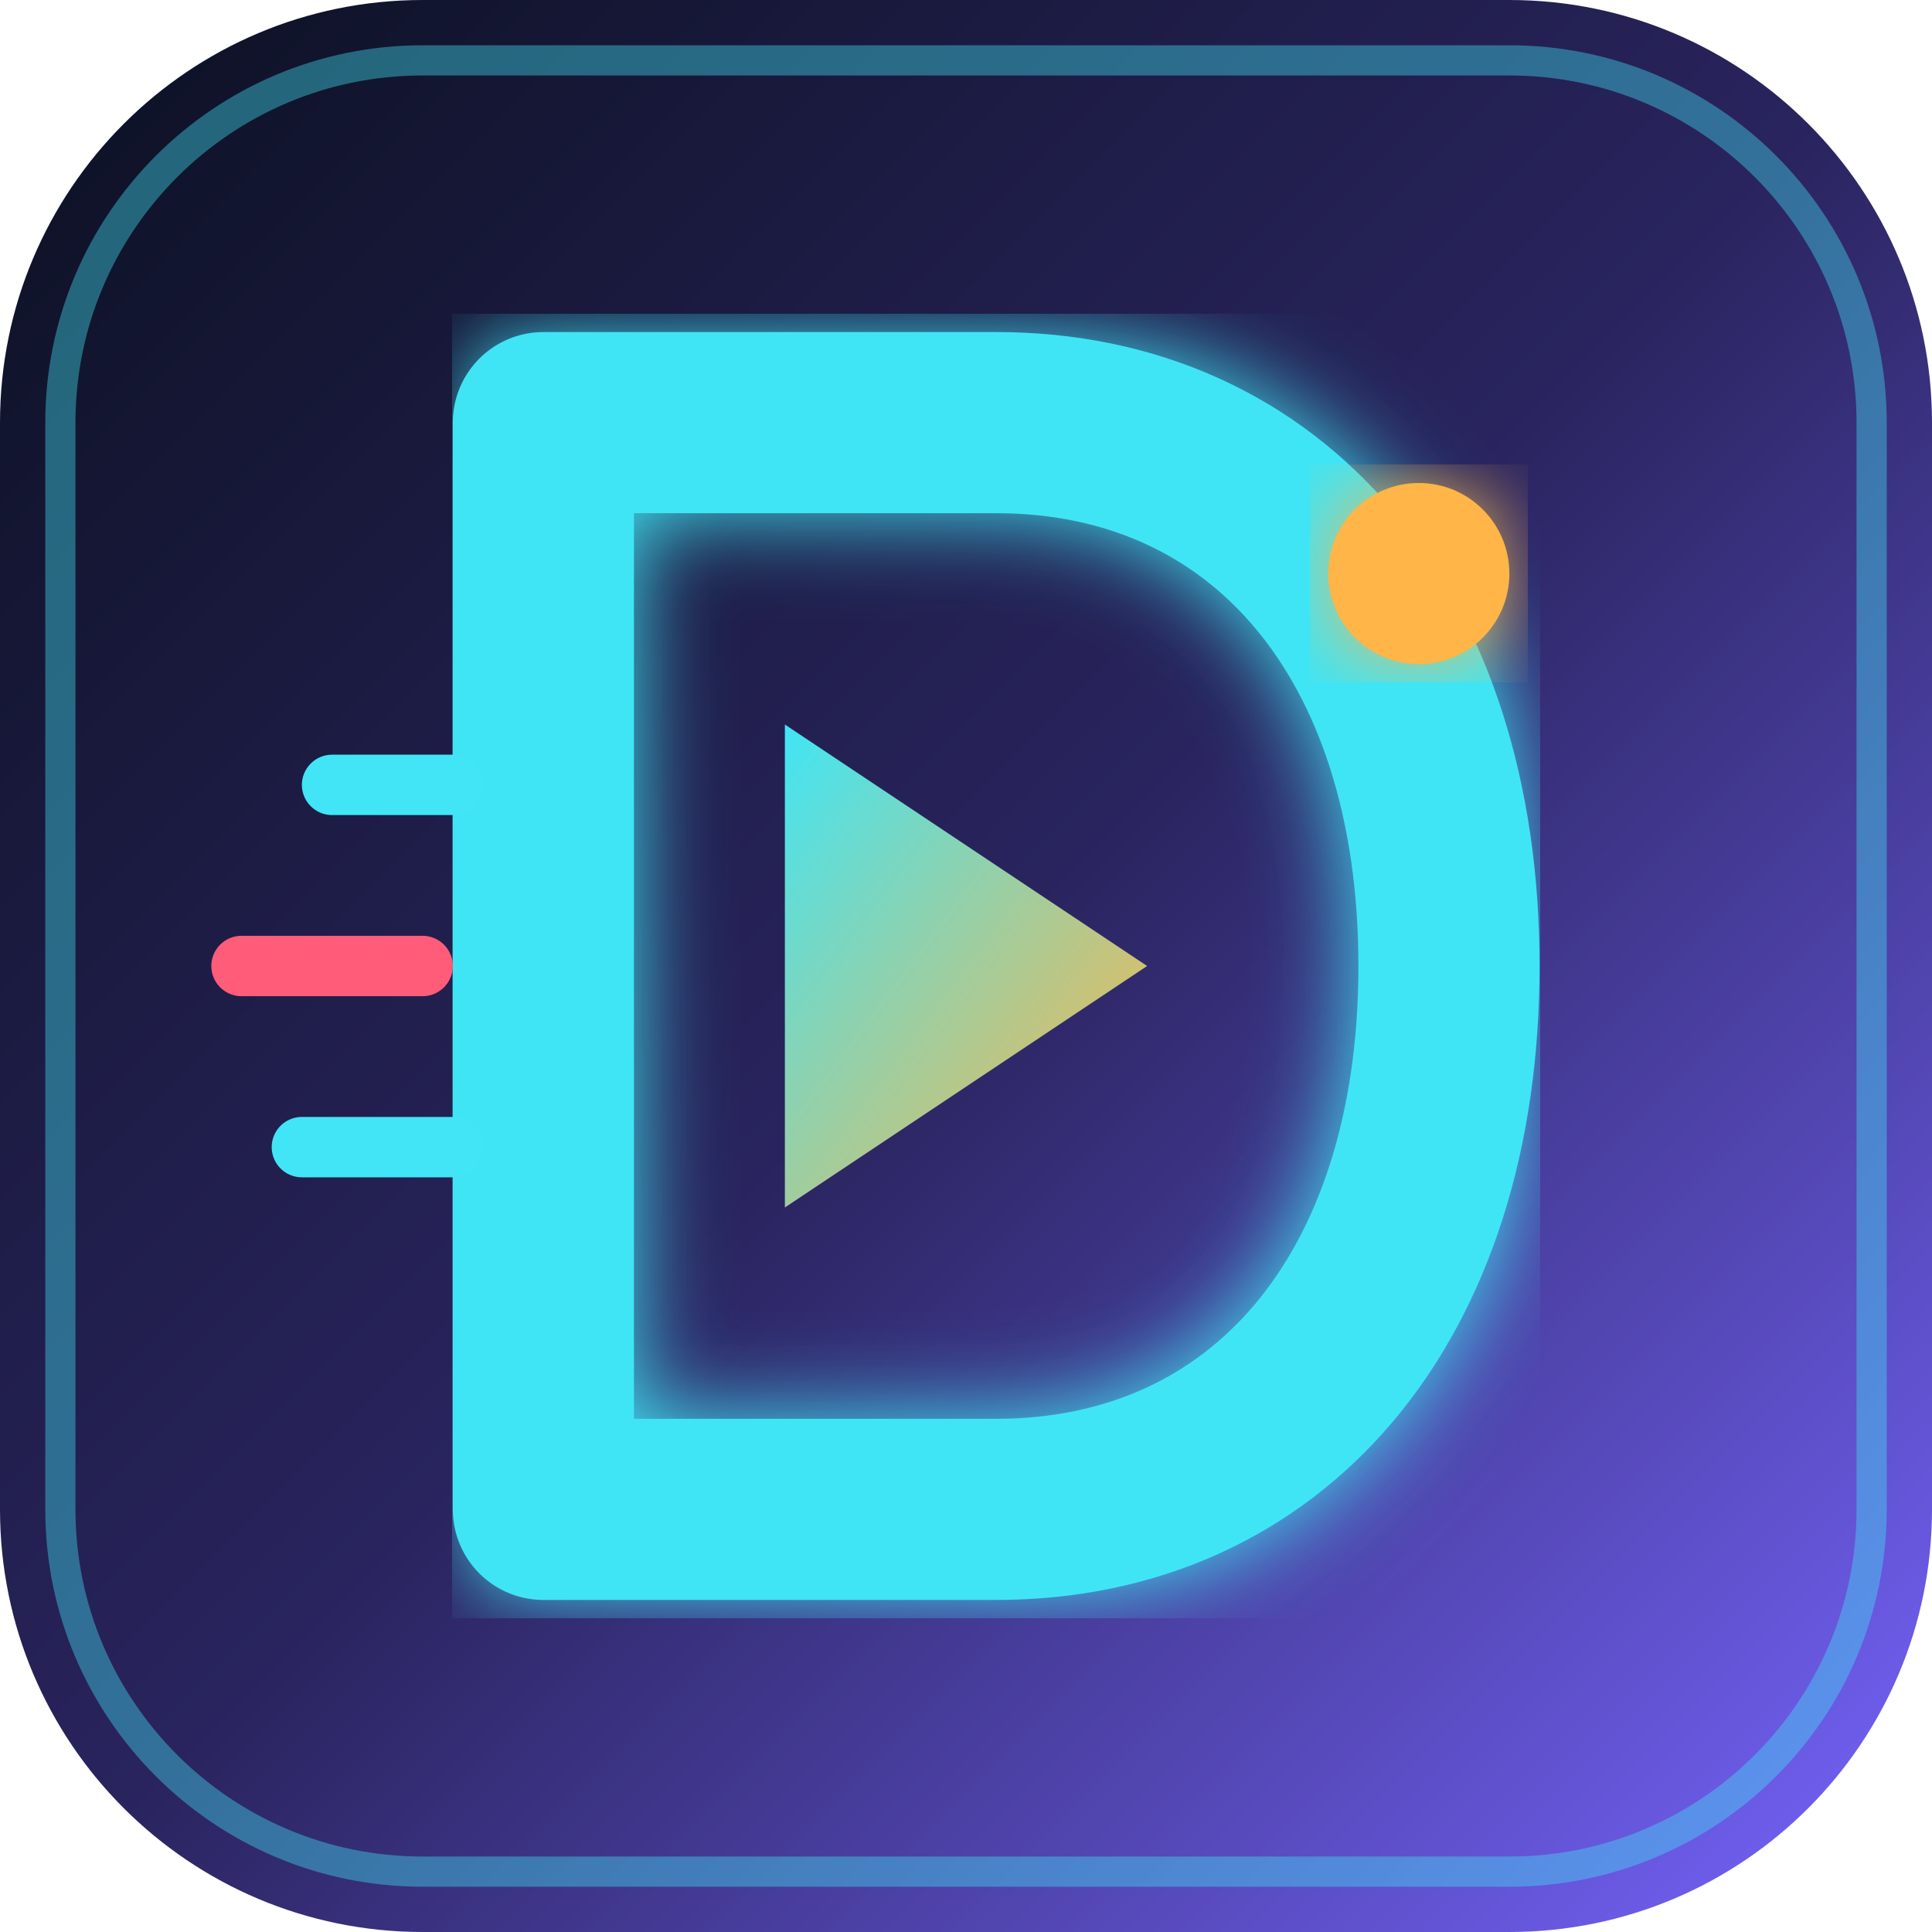
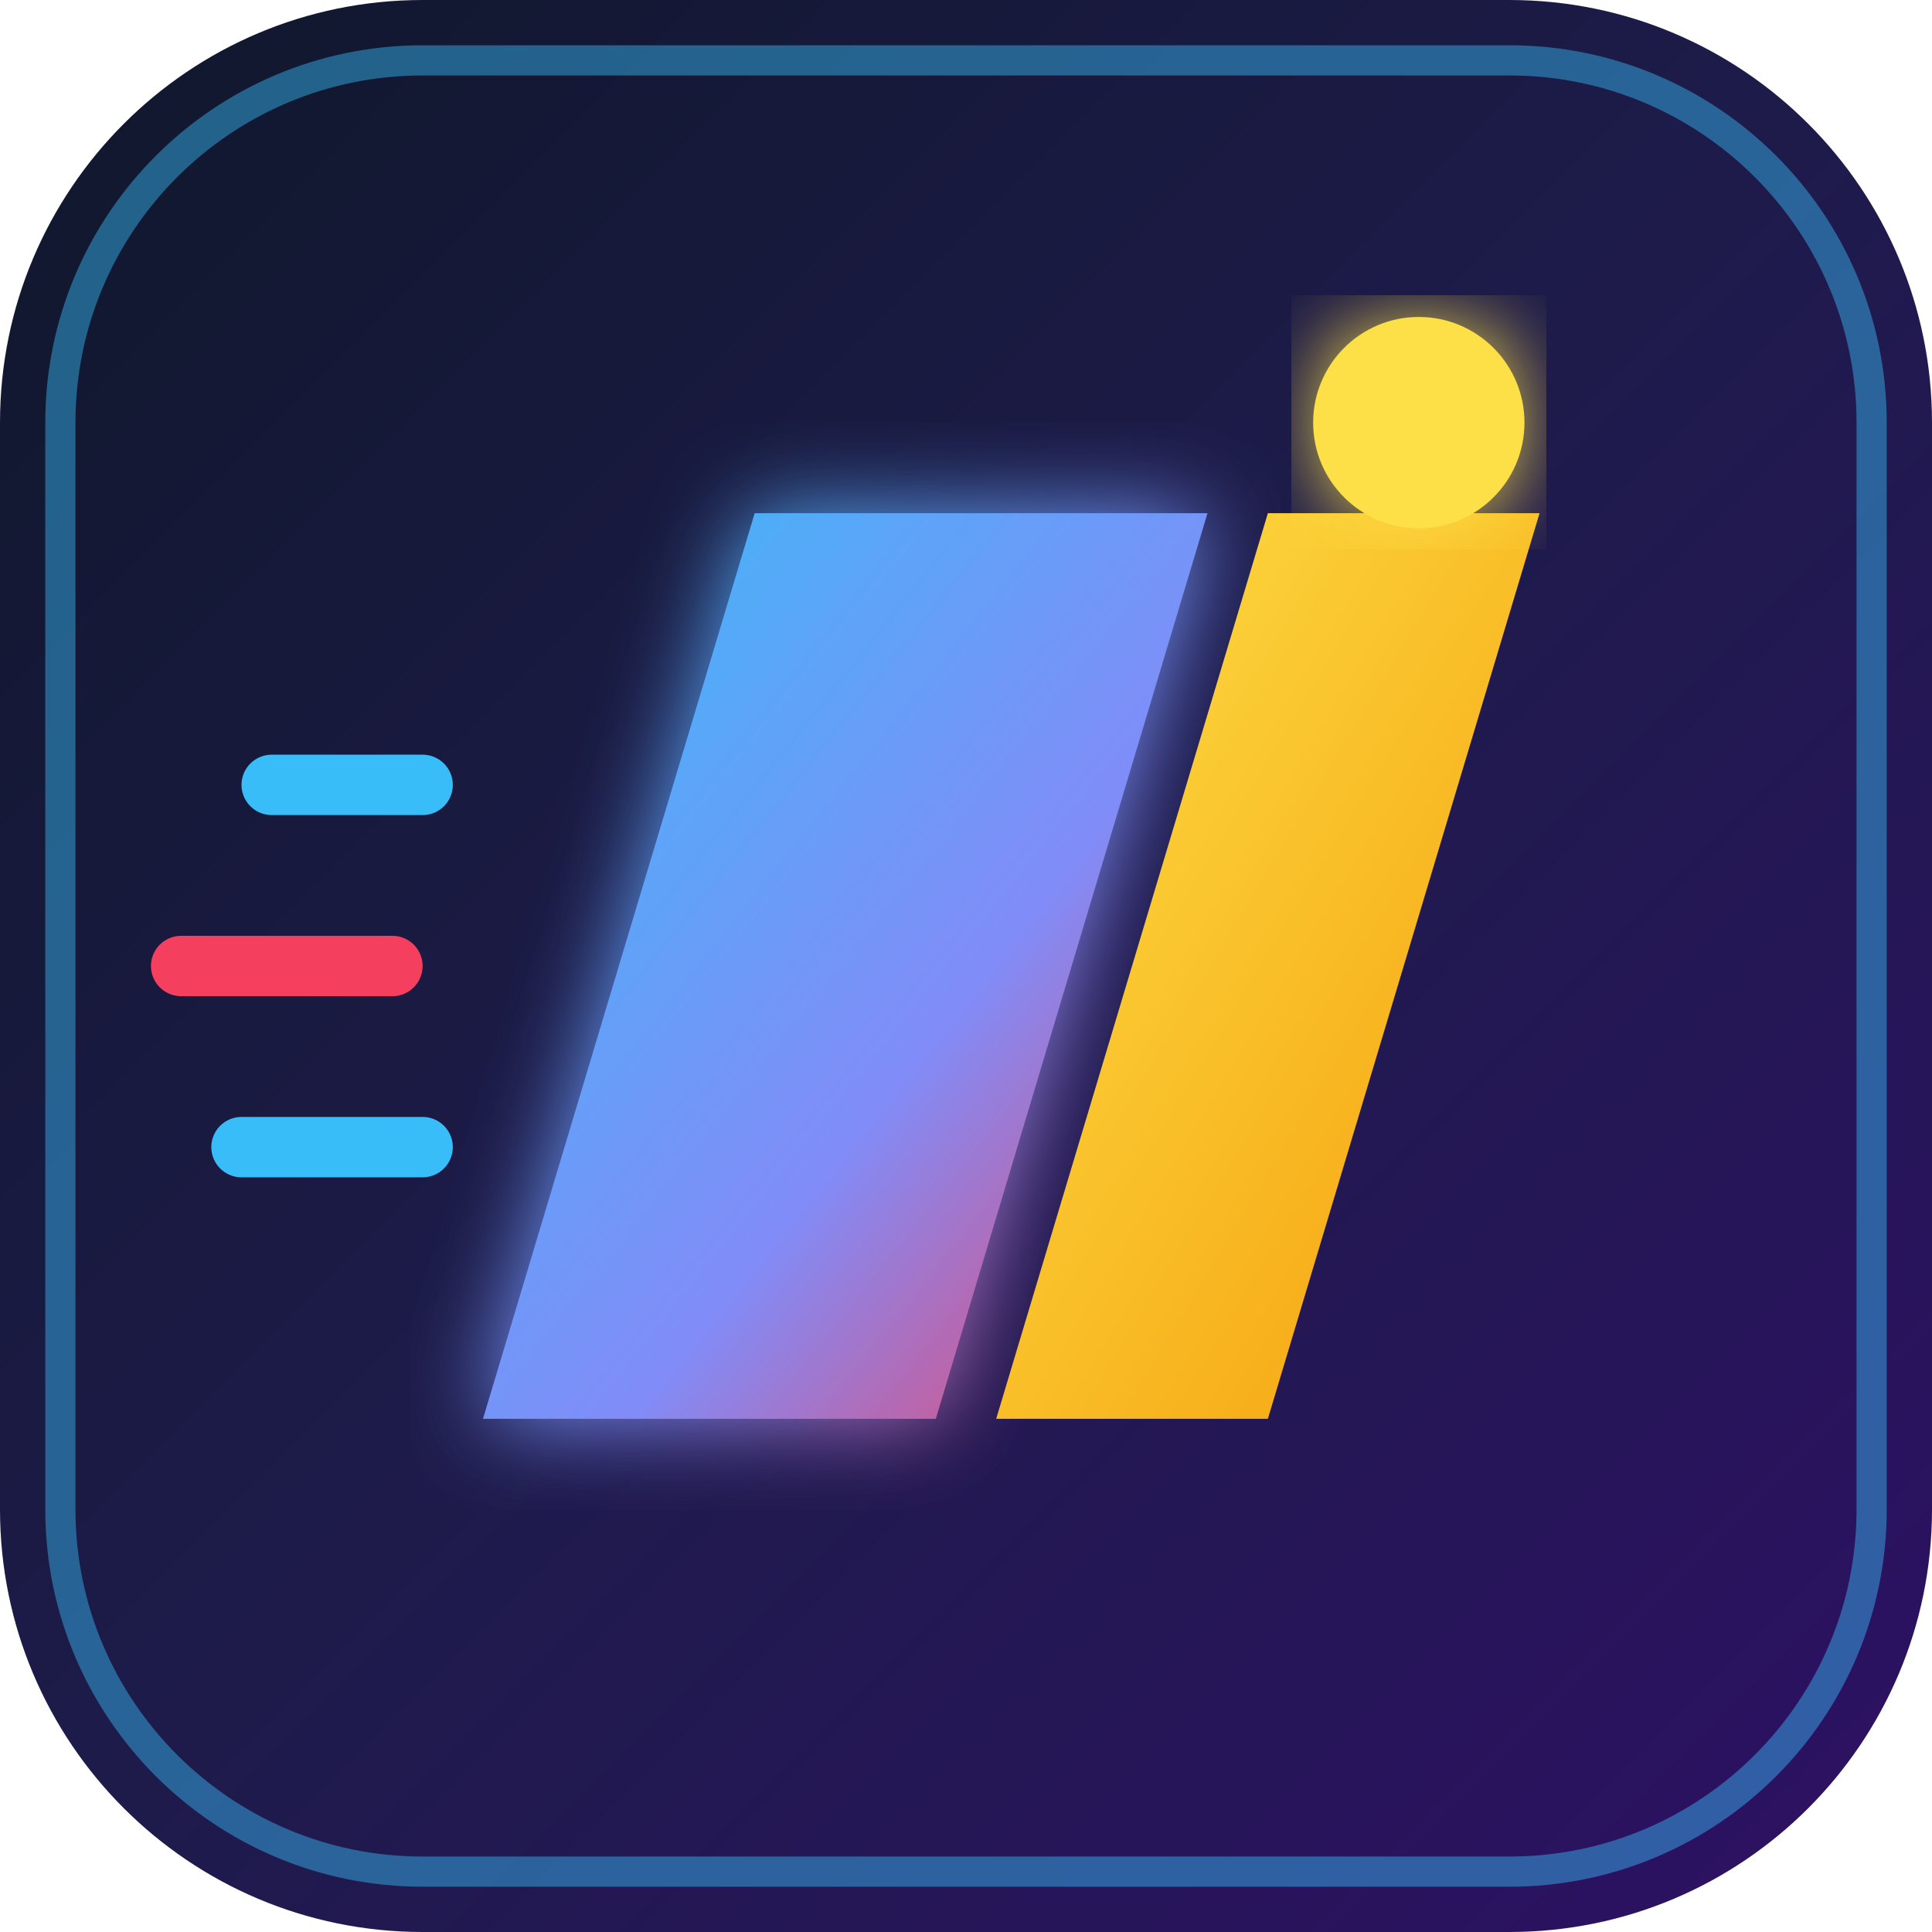
<svg xmlns="http://www.w3.org/2000/svg" viewBox="0 0 128 128" width="128" height="128">
  <defs>
    <linearGradient id="bg" x1="0%" y1="0%" x2="100%" y2="100%">
-       <stop offset="0%" stop-color="#0B1020" />
-       <stop offset="50%" stop-color="#29245E" />
-       <stop offset="100%" stop-color="#7865FF" />
+       <stop offset="0%" stop-color="#0F172A" />
+       <stop offset="50%" stop-color="#1E1B4B" />
+       <stop offset="100%" stop-color="#2E1065" />
    </linearGradient>
-     <linearGradient id="spark" x1="0%" y1="0%" x2="100%" y2="100%">
-       <stop offset="0%" stop-color="#41E5F5" />
-       <stop offset="100%" stop-color="#FFB547" />
+     <linearGradient id="runnerGrad" x1="0%" y1="0%" x2="100%" y2="100%">
+       <stop offset="0%" stop-color="#38BDF8" />
+       <stop offset="60%" stop-color="#818CF8" />
+       <stop offset="100%" stop-color="#F43F5E" />
+     </linearGradient>
+     <linearGradient id="sparkGrad" x1="0%" y1="0%" x2="100%" y2="100%">
+       <stop offset="0%" stop-color="#FDE047" />
+       <stop offset="100%" stop-color="#F59E0B" />
    </linearGradient>
    <filter id="glow">
      <feGaussianBlur stdDeviation="3" result="coloredBlur" />
      <feMerge>
        <feMergeNode in="coloredBlur" />
        <feMergeNode in="SourceGraphic" />
      </feMerge>
    </filter>
  </defs>
  <rect width="128" height="128" rx="28" fill="url(#bg)" />
-   <rect x="4" y="4" width="120" height="120" rx="24" fill="none" stroke="#41E5F5" stroke-width="2" stroke-opacity="0.4" />
-   <path d="M36 28 H66 C84 28 96 42 96 64 C96 86 84 100 66 100 H36 Z" fill="none" stroke="#41E5F5" stroke-width="12" stroke-linecap="round" stroke-linejoin="round" filter="url(#glow)" />
-   <path d="M52 48 L76 64 L52 80 Z" fill="url(#spark)" />
-   <circle cx="94" cy="38" r="6" fill="#FFB547" filter="url(#glow)" />
-   <line x1="22" y1="52" x2="30" y2="52" stroke="#41E5F5" stroke-width="4" stroke-linecap="round" />
-   <line x1="16" y1="64" x2="28" y2="64" stroke="#FF5C7A" stroke-width="4" stroke-linecap="round" />
-   <line x1="20" y1="76" x2="30" y2="76" stroke="#41E5F5" stroke-width="4" stroke-linecap="round" />
+   <rect x="4" y="4" width="120" height="120" rx="24" fill="none" stroke="#38BDF8" stroke-width="2" stroke-opacity="0.45" />
+   <path d="M32 94 L50 34 L80 34 L62 94 Z" fill="url(#runnerGrad)" filter="url(#glow)" />
+   <path d="M66 94 L84 34 L102 34 L84 94 Z" fill="url(#sparkGrad)" />
+   <circle cx="94" cy="28" r="7" fill="#FDE047" filter="url(#glow)" />
+   <line x1="18" y1="52" x2="28" y2="52" stroke="#38BDF8" stroke-width="4" stroke-linecap="round" />
+   <line x1="12" y1="64" x2="26" y2="64" stroke="#F43F5E" stroke-width="4" stroke-linecap="round" />
+   <line x1="16" y1="76" x2="28" y2="76" stroke="#38BDF8" stroke-width="4" stroke-linecap="round" />
</svg>
